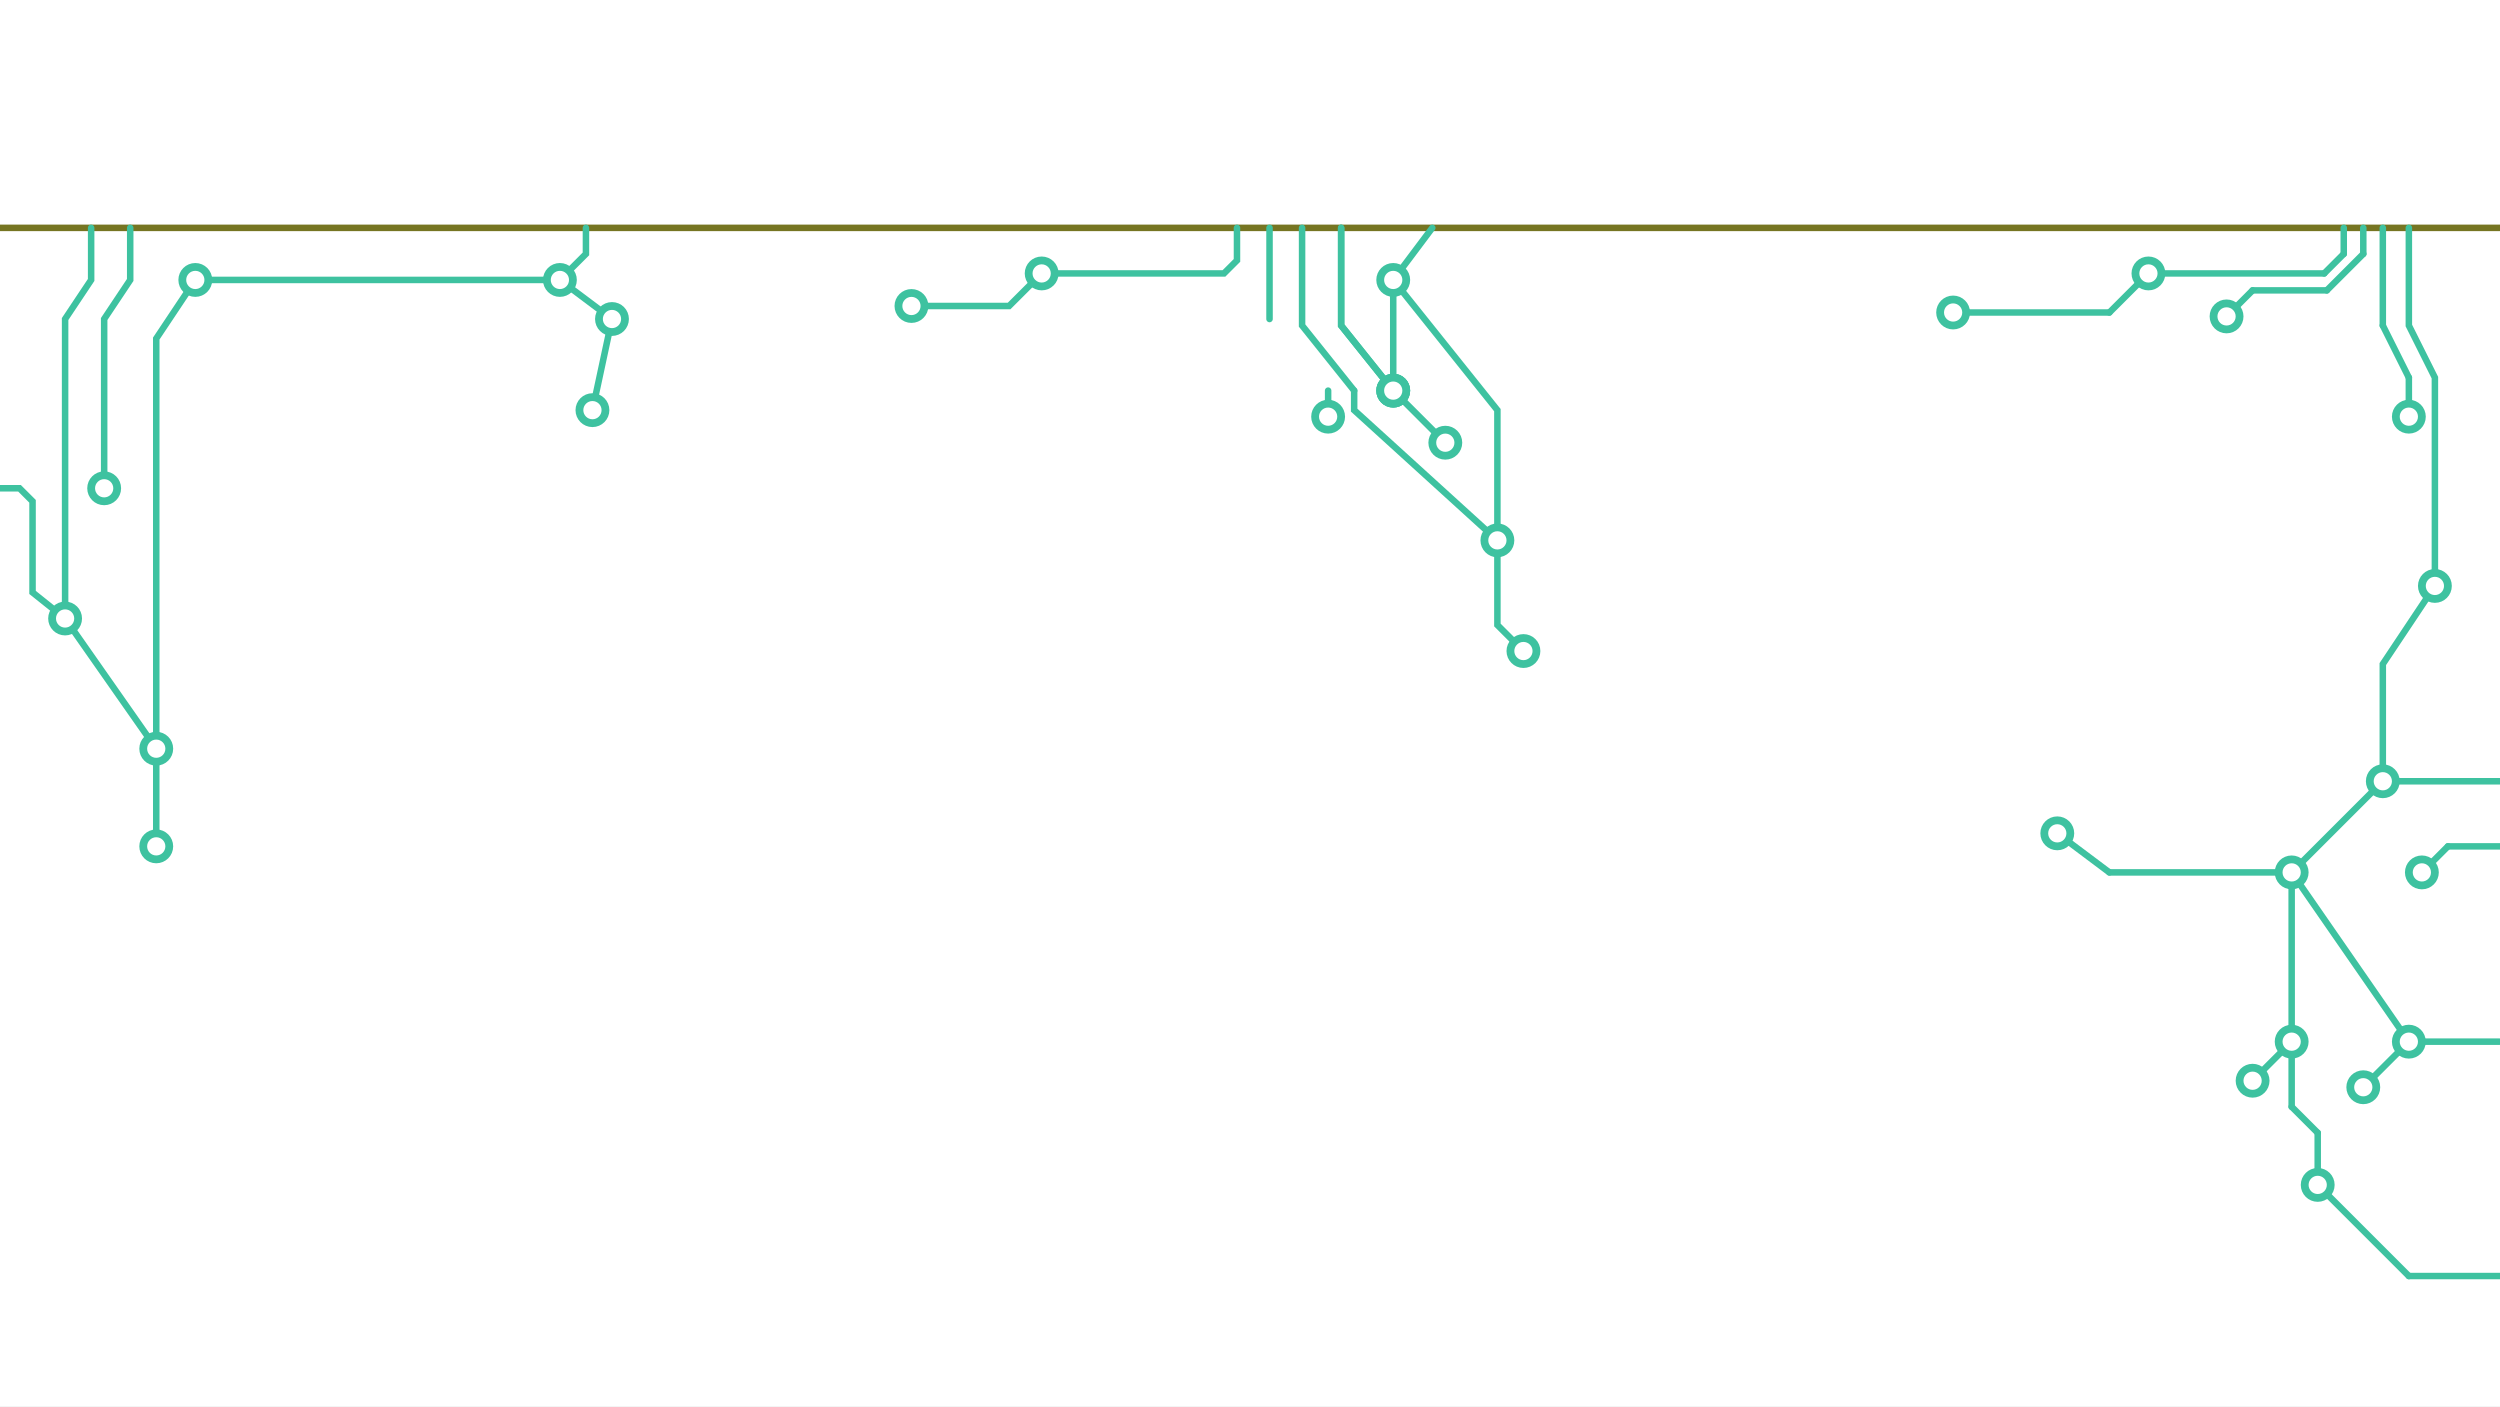
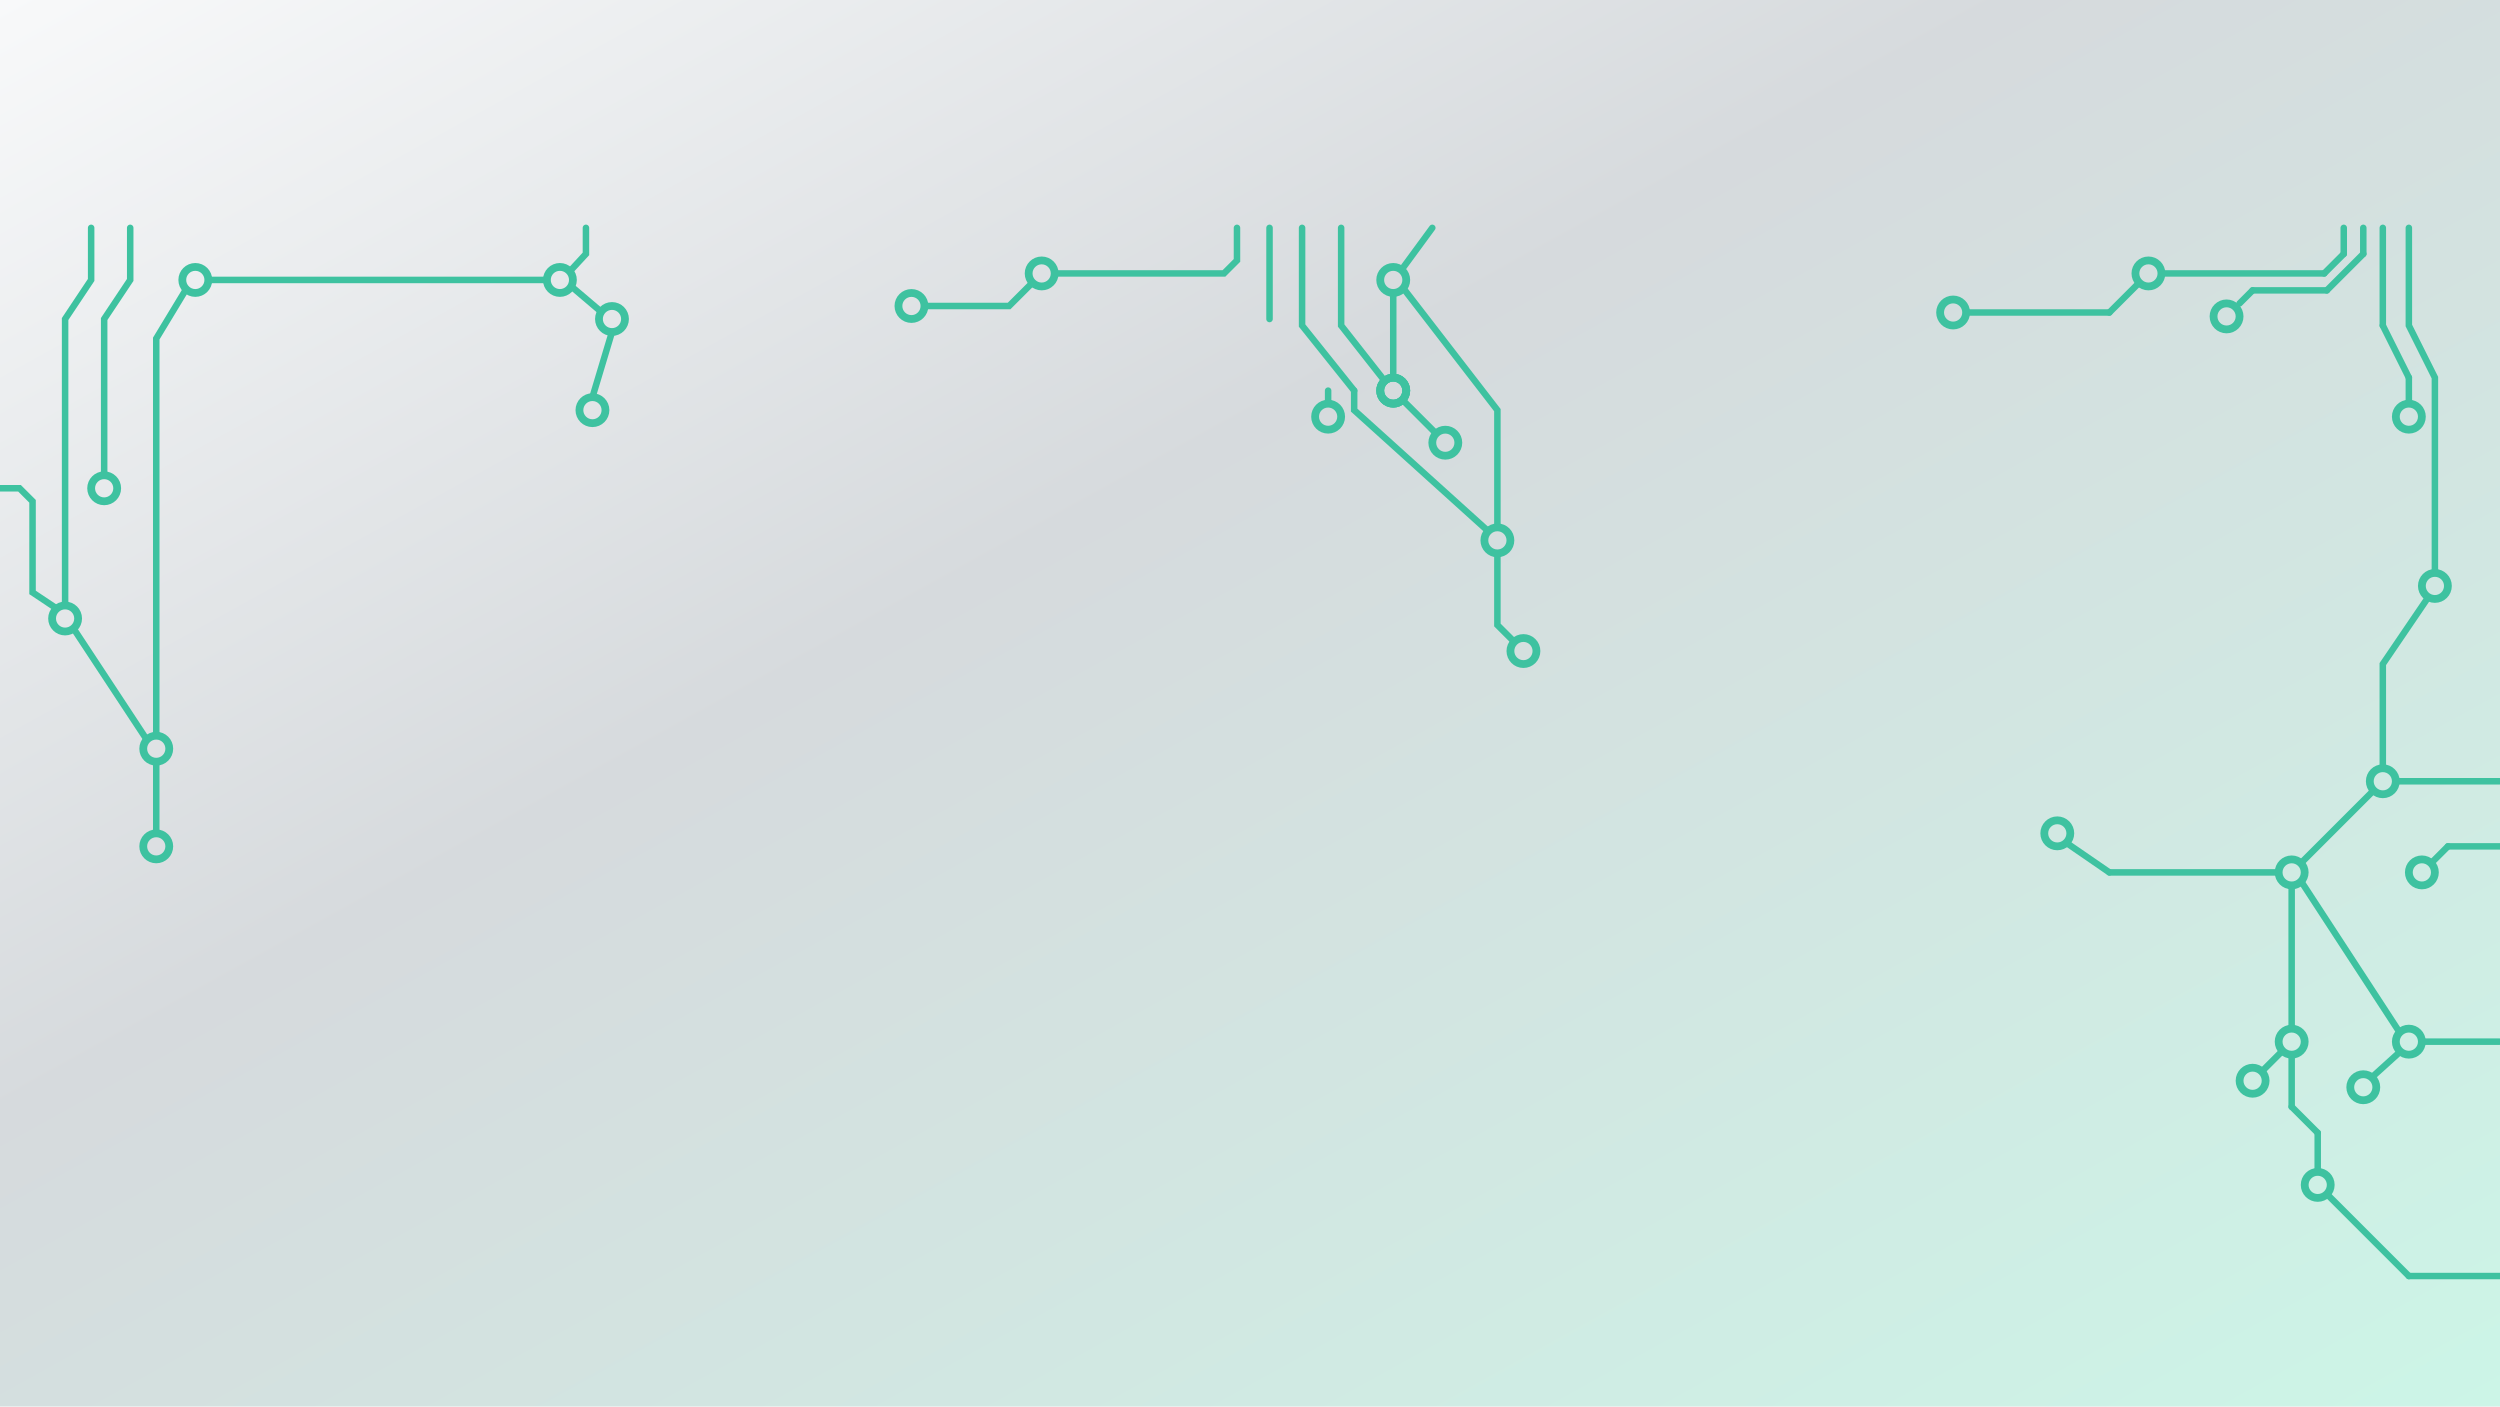
<svg xmlns="http://www.w3.org/2000/svg" width="100vw" height="100vh" viewBox="0 0 1920 1080">
-   <rect width="100%" height="100%" fill="white" />
+   <defs>
+     <linearGradient id="lightMintyGradient" x1="0%" y1="0%" x2="100%" y2="100%">
+       <stop offset="0%" style="stop-color:#f8f9fa; stop-opacity:1" />
+       <stop offset="40%" style="stop-color:#d6dadd; stop-opacity:1" />
+       <stop offset="100%" style="stop-color:#ccf5e7; stop-opacity:1" />
+     </linearGradient>
+   </defs>
+   <rect width="100%" height="100%" fill="url(#lightMintyGradient)" />
  <g stroke="#767522" stroke-width="5" fill="none" stroke-linecap="round">
-     <path d="M0,175 L1920,175" />
+     
  </g>
  <g stroke="#3EC2A0" stroke-width="5" fill="none" stroke-linecap="round">
-     <path d="M100,175 L100,215 L80,245 L80,375" />
-     <circle cx="80" cy="375" r="10" fill="white" stroke="#3EC2A0" stroke-width="6" />
+     <path d="M100,175 L100,215 L80,245 L80,365" />
+     <circle cx="80" cy="375" r="10" fill="none" stroke="#3EC2A0" stroke-width="6" />
  </g>
  <g stroke="#3EC2A0" stroke-width="5" fill="none" stroke-linecap="round">
-     <path d="M70,175 L70,215 L50,245 L50,475" />
-     <path d="M50,475 L120,575 " />
-     <path d="M0,375 L15,375 L25,385 L25,455 L50,475" />
-     <circle cx="50" cy="475" r="10" fill="white" stroke="#3EC2A0" stroke-width="6" />
+     <path d="M70,175 L70,215 L50,245 L50,465" />
+     <path d="M58,485 L112,567 " />
+     <path d="M0,375 L15,375 L25,385 L25,455 L43,467" />
+     <circle cx="50" cy="475" r="10" fill="none" stroke="#3EC2A0" stroke-width="6" />
  </g>
  <g stroke="#3EC2A0" stroke-width="5" fill="none" stroke-linecap="round">
-     <path d="M450,175 L450,195 L430,215 L150,215 L120,260 L120,575 L120,650" />
-     <path d="M430,215 L470,245 L455,315" />
-     <circle cx="120" cy="650" r="10" fill="white" stroke="#3EC2A0" stroke-width="6" />
-     <circle cx="150" cy="215" r="10" fill="white" stroke="#3EC2A0" stroke-width="6" />
-     <circle cx="430" cy="215" r="10" fill="white" stroke="#3EC2A0" stroke-width="6" />
-     <circle cx="470" cy="245" r="10" fill="white" stroke="#3EC2A0" stroke-width="6" />
-     <circle cx="455" cy="315" r="10" fill="white" stroke="#3EC2A0" stroke-width="6" />
-     <circle cx="120" cy="575" r="10" fill="white" stroke="#3EC2A0" stroke-width="6" />
+     <path d="M450,175 L450,195 L438,208 " />
+     <path d="M420,215 L160,215" />
+     <path d="M143,222 L120,260 L120,565 " />
+     <path d="M120,585 L120,640" />
+     <path d="M440,221 L460,238" />
+     <path d="M470,255 L455,305" />
+     <circle cx="120" cy="650" r="10" fill="none" stroke="#3EC2A0" stroke-width="6" />
+     <circle cx="150" cy="215" r="10" fill="none" stroke="#3EC2A0" stroke-width="6" />
+     <circle cx="430" cy="215" r="10" fill="none" stroke="#3EC2A0" stroke-width="6" />
+     <circle cx="470" cy="245" r="10" fill="none" stroke="#3EC2A0" stroke-width="6" />
+     <circle cx="455" cy="315" r="10" fill="none" stroke="#3EC2A0" stroke-width="6" />
+     <circle cx="120" cy="575" r="10" fill="none" stroke="#3EC2A0" stroke-width="6" />
  </g>
  <g stroke="#3EC2A0" stroke-width="5" fill="none" stroke-linecap="round">
-     <path d="M1850,175 L1850,250 L1870,290 L1870,450" />
-     <path d="M1870,450 L1830,510 L1830,600" />
-     <circle cx="1870" cy="450" r="10" fill="white" stroke="#3EC2A0" stroke-width="6" />
+     <path d="M1850,175 L1850,250 L1870,290 L1870,440" />
+     <path d="M1864,460 L1830,510 L1830,590" />
+     <circle cx="1870" cy="450" r="10" fill="none" stroke="#3EC2A0" stroke-width="6" />
  </g>
  <g stroke="#3EC2A0" stroke-width="5" fill="none" stroke-linecap="round">
-     <path d="M1100,175 L1070,215 L1070,300" />
-     <path d="M1070,215 L1150,315 L1150,415" />
-     <circle cx="1070" cy="215" r="10" fill="white" stroke="#3EC2A0" stroke-width="6" />
+     <path d="M1100,175 L1078,205" />
+     <path d="M1070,225 L1070,290" />
+     <path d="M1079,223 L1150,315 L1150,405" />
+     <circle cx="1070" cy="215" r="10" fill="none" stroke="#3EC2A0" stroke-width="6" />
  </g>

  #Tree 6
  <g stroke="#3EC2A0" stroke-width="5" fill="none" stroke-linecap="round">
-     <path d="M1920,600 L1830,600" />
-     <path d="M1830,600 L1760,670" />
-     <path d="M1760,670 L1760,800" />
-     <path d="M1760,670 L1620,670" />
-     <path d="M1620,670 L1580,640" />
-     <path d="M1760,800 L1730, 830" />
-     <path d="M1760,800 L1760, 850" />
+     <path d="M1920,600 L1840,600" />
+     <path d="M1821,609 L1768,662" />
+     <path d="M1760,680 L1760,790" />
+     <path d="M1750,670 L1620,670" />
+     <path d="M1620,670 L1588,648" />
+     <path d="M1752,808 L1738, 822" />
+     <path d="M1760,812 L1760, 850" />
    <path d="M1760,850 L1780,870" />
-     <path d="M1780,870 L1780,910" />
-     <path d="M1780,910 L1850,980" />
+     <path d="M1780,870 L1780,900" />
+     <path d="M1788,918 L1850,980" />
    <path d="M1920,980 L1850,980" />
-     <circle cx="1830" cy="600" r="10" fill="white" stroke="#3EC2A0" stroke-width="6" />
-     <circle cx="1580" cy="640" r="10" fill="white" stroke="#3EC2A0" stroke-width="6" />
-     <circle cx="1760" cy="800" r="10" fill="white" stroke="#3EC2A0" stroke-width="6" />
-     <circle cx="1730" cy="830" r="10" fill="white" stroke="#3EC2A0" stroke-width="6" />
-     <circle cx="1780" cy="910" r="10" fill="white" stroke="#3EC2A0" stroke-width="6" />
+     <circle cx="1830" cy="600" r="10" fill="none" stroke="#3EC2A0" stroke-width="6" />
+     <circle cx="1580" cy="640" r="10" fill="none" stroke="#3EC2A0" stroke-width="6" />
+     <circle cx="1760" cy="800" r="10" fill="none" stroke="#3EC2A0" stroke-width="6" />
+     <circle cx="1730" cy="830" r="10" fill="none" stroke="#3EC2A0" stroke-width="6" />
+     <circle cx="1780" cy="910" r="10" fill="none" stroke="#3EC2A0" stroke-width="6" />
  </g>
  #Tree
  <g stroke="#3EC2A0" stroke-width="5" fill="none" stroke-linecap="round">
-     <path d="M1920,800 L1850,800" />
-     <path d="M1850,800 L1760,670" />
-     <path d="M1850,800 L1815,835" />
-     <circle cx="1815" cy="835" r="10" fill="white" stroke="#3EC2A0" stroke-width="6" />
-     <circle cx="1850" cy="800" r="10" fill="white" stroke="#3EC2A0" stroke-width="6" />
-     <circle cx="1760" cy="670" r="10" fill="white" stroke="#3EC2A0" stroke-width="6" />
+     <path d="M1920,800 L1860,800" />
+     <path d="M1843,793 L1768,678" />
+     <path d="M1843,808 L1822,827" />
+     <circle cx="1815" cy="835" r="10" fill="none" stroke="#3EC2A0" stroke-width="6" />
+     <circle cx="1850" cy="800" r="10" fill="none" stroke="#3EC2A0" stroke-width="6" />
+     <circle cx="1760" cy="670" r="10" fill="none" stroke="#3EC2A0" stroke-width="6" />
  </g>
  #Tree
  <g stroke="#3EC2A0" stroke-width="5" fill="none" stroke-linecap="round">
    <path d="M1920,650 L1880,650" />
-     <path d="M1880,650 L1860,670" />
-     <circle cx="1860" cy="670" r="10" fill="white" stroke="#3EC2A0" stroke-width="6" />
+     <path d="M1880,650 L1868,662" />
+     <circle cx="1860" cy="670" r="10" fill="none" stroke="#3EC2A0" stroke-width="6" />
  </g>
  #Tree
  <g stroke="#3EC2A0" stroke-width="5" fill="none" stroke-linecap="round">
    <path d="M1830,175 L1830,250" />
    <path d="M1830,250 L1850,290" />
-     <path d="M1850,290 L1850,320" />
-     <circle cx="1850" cy="320" r="10" fill="white" stroke="#3EC2A0" stroke-width="6" />
+     <path d="M1850,290 L1850,310" />
+     <circle cx="1850" cy="320" r="10" fill="none" stroke="#3EC2A0" stroke-width="6" />
  </g>

  #Tree
  <g stroke="#3EC2A0" stroke-width="5" fill="none" stroke-linecap="round">
    <path d="M1800,175 L1800,195" />
    <path d="M1800,195 L1785,210" />
-     <path d="M1785,210 L1650,210" />
-     <path d="M1650,210 L1620,240" />
-     <path d="M1620,240 L1500,240" />
-     <circle cx="1650" cy="210" r="10" fill="white" stroke="#3EC2A0" stroke-width="6" />
-     <circle cx="1500" cy="240" r="10" fill="white" stroke="#3EC2A0" stroke-width="6" />
+     <path d="M1785,210 L1660,210" />
+     <path d="M1643,217 L1620,240" />
+     <path d="M1620,240 L1510,240" />
+     <circle cx="1650" cy="210" r="10" fill="none" stroke="#3EC2A0" stroke-width="6" />
+     <circle cx="1500" cy="240" r="10" fill="none" stroke="#3EC2A0" stroke-width="6" />
  </g>
  #Tree
  <g stroke="#3EC2A0" stroke-width="5" fill="none" stroke-linecap="round">
    <path d="M1815,175 L1815,195" />
    <path d="M1815,195 L1787,223" />
    <path d="M1787,223 L1730,223" />
-     <path d="M1730,223 L1710,243" />
-     <circle cx="1710" cy="243" r="10" fill="white" stroke="#3EC2A0" stroke-width="6" />
+     <path d="M1730,223 L1720,233" />
+     <circle cx="1710" cy="243" r="10" fill="none" stroke="#3EC2A0" stroke-width="6" />
  </g>

  #Tree
  <g stroke="#3EC2A0" stroke-width="5" fill="none" stroke-linecap="round">
-     <path d="M1030,175 L1030, 250 L1070,300 " />
-     <circle cx="1070" cy="300" r="10" fill="white" stroke="#3EC2A0" stroke-width="6" />
+     <path d="M1030,175 L1030, 250 L1063,292 " />
+     <circle cx="1070" cy="300" r="10" fill="none" stroke="#3EC2A0" stroke-width="6" />
  </g>

  #Tree
  <g stroke="#3EC2A0" stroke-width="5" fill="none" stroke-linecap="round">
-     <path d="M1030,175 L1030, 250 L1070,300 " />
-     <circle cx="1070" cy="300" r="10" fill="white" stroke="#3EC2A0" stroke-width="6" />
+     <circle cx="1070" cy="300" r="10" fill="none" stroke="#3EC2A0" stroke-width="6" />
  </g>

  #Tree
  <g stroke="#3EC2A0" stroke-width="5" fill="none" stroke-linecap="round">
    <path d="M1000,175 L1000, 250 L1040,300 " />
-     <path d="M1040,300 L1040, 315 L1150, 415" />
-     <path d="M1150,415 L1150, 480 L1170,500" />
-     <path d="M1070,300 L1110, 340" />
+     <path d="M1040,300 L1040, 315 L1143, 408" />
+     <path d="M1150,425 L1150, 480 L1162,492" />
+     <path d="M1078,308 L1102, 332" />
    <path d="M975,175 L975, 245, L1020, 300" />
-     <path d="M1020,300 L1020,320" />
-     <circle cx="1110" cy="340" r="10" fill="white" stroke="#3EC2A0" stroke-width="6" />
-     <circle cx="1020" cy="320" r="10" fill="white" stroke="#3EC2A0" stroke-width="6" />
-     <circle cx="1170" cy="500" r="10" fill="white" stroke="#3EC2A0" stroke-width="6" />
-     <circle cx="1070" cy="300" r="10" fill="white" stroke="#3EC2A0" stroke-width="6" />
-     <circle cx="1150" cy="415" r="10" fill="white" stroke="#3EC2A0" stroke-width="6" />
+     <path d="M1020,300 L1020,310" />
+     <circle cx="1110" cy="340" r="10" fill="none" stroke="#3EC2A0" stroke-width="6" />
+     <circle cx="1020" cy="320" r="10" fill="none" stroke="#3EC2A0" stroke-width="6" />
+     <circle cx="1170" cy="500" r="10" fill="none" stroke="#3EC2A0" stroke-width="6" />
+     <circle cx="1070" cy="300" r="10" fill="none" stroke="#3EC2A0" stroke-width="6" />
+     <circle cx="1150" cy="415" r="10" fill="none" stroke="#3EC2A0" stroke-width="6" />
  </g>

  #Tree
  <g stroke="#3EC2A0" stroke-width="5" fill="none" stroke-linecap="round">
-     <path d="M950,175 L950, 200 L940,210 L800,210" />
-     <path d="M800,210 L775,235 L700,235" />
-     <circle cx="800" cy="210" r="10" fill="white" stroke="#3EC2A0" stroke-width="6" />
-     <circle cx="700" cy="235" r="10" fill="white" stroke="#3EC2A0" stroke-width="6" />
+     <path d="M950,175 L950, 200 L940,210 L810,210" />
+     <path d="M792,218 L775,235 L710,235" />
+     <circle cx="800" cy="210" r="10" fill="none" stroke="#3EC2A0" stroke-width="6" />
+     <circle cx="700" cy="235" r="10" fill="none" stroke="#3EC2A0" stroke-width="6" />
  </g>
</svg>
